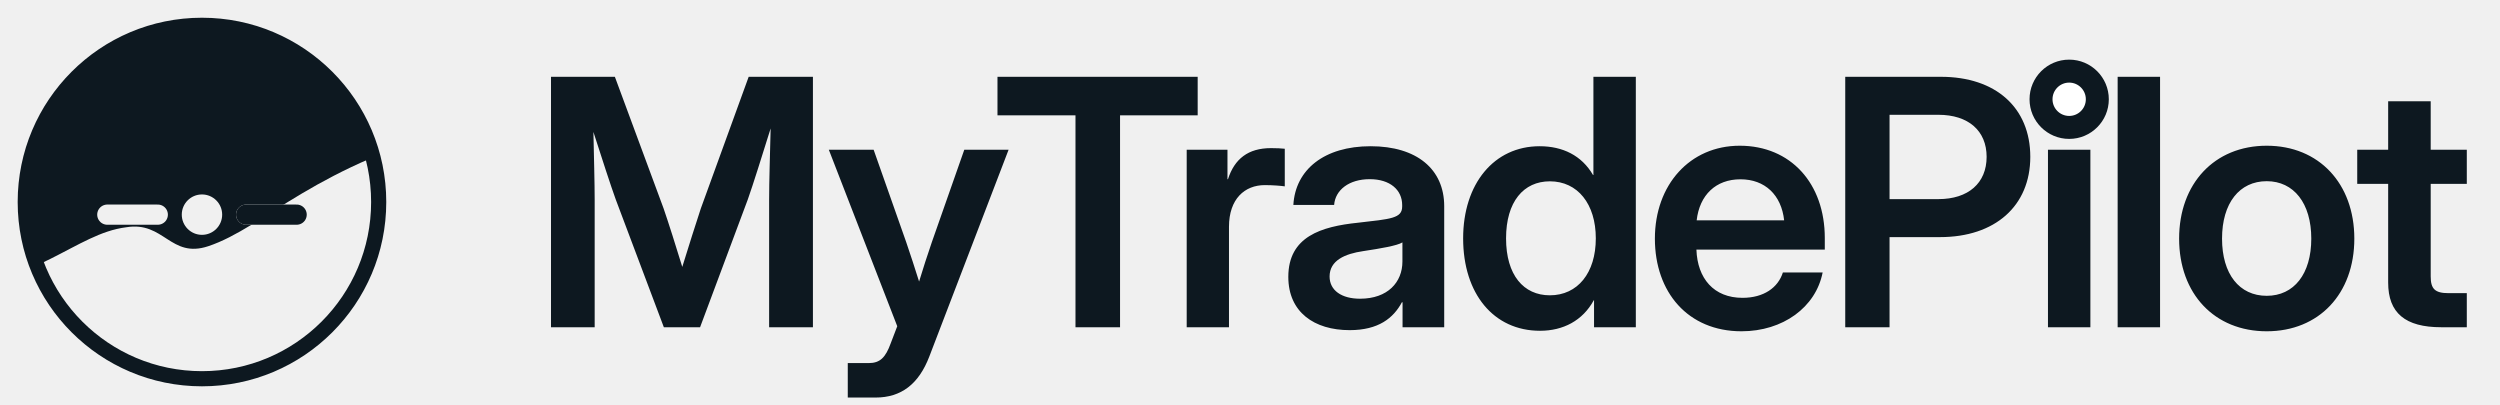
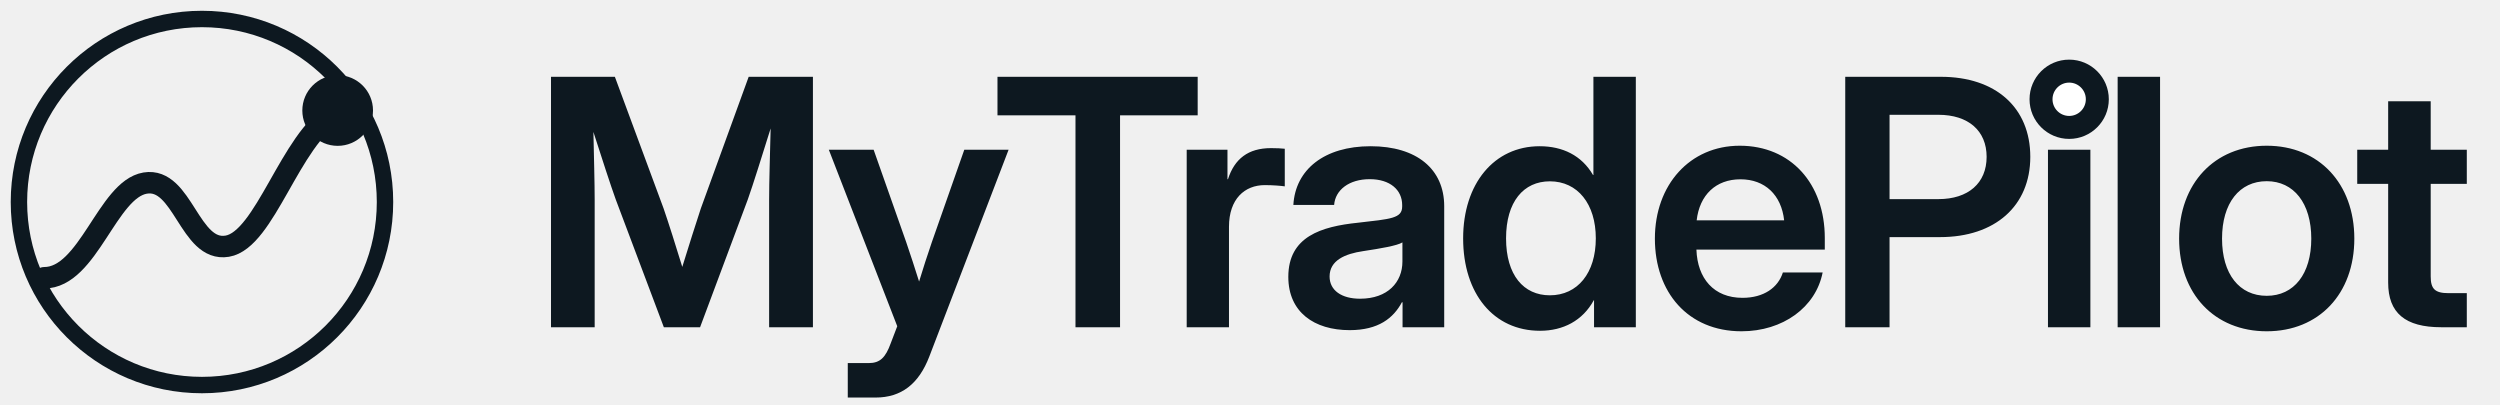
<svg xmlns="http://www.w3.org/2000/svg" viewBox="0 0 198.05 32.00" width="198" height="32" role="img" aria-label="MyTradePilot">
  <g transform="scale(0.5)">
-     <defs>
-       <clipPath id="mtp-clip">
-         <circle cx="32" cy="32" r="27" />
-       </clipPath>
-       <mask id="mtp-ac">
-         <rect width="64" height="64" fill="#fff" />
-         <path d="M17 34 H25 M39 34 H47" stroke="#000" stroke-width="3.2" stroke-linecap="round" />
-         <circle cx="32" cy="34" r="3.2" fill="#000" />
-       </mask>
-     </defs>
-     <circle cx="32" cy="32" r="28" fill="none" stroke="#0d1820" stroke-width="2.4" />
-     <g mask="url(#mtp-ac)">
-       <path d="M-10 46 C6 45 12 37 20 36 C26 35 27 41 33 39 C42 36 50 26 74 20 L74 -10 L-10 -10 Z" fill="#0d1820" clip-path="url(#mtp-clip)" />
-     </g>
-     <g clip-path="url(#mtp-clip)">
-       <path d="M39 34 H47" stroke="#0d1820" stroke-width="3.2" stroke-linecap="round" />
-     </g>
+     <circle cx="32" cy="32" r="29" fill="none" stroke="#0d1820" stroke-width="2.6" />
+     <path d="M7 44 C14 44 17 30 23 29 C29 28 30 40 36 39 C42 38 46 22 53 18" fill="none" stroke="#0d1820" stroke-width="3.4" stroke-linecap="round" />
+     <circle cx="53.5" cy="17.5" r="5.6" fill="#0d1820" />
  </g>
+   <defs>
+     <filter id="mtp-wbloom" x="-100%" y="-100%" width="300%" height="300%">
+       <feGaussianBlur stdDeviation="0.60" />
+     </filter>
+   </defs>
  <g transform="translate(42.00 25.92)">
    <path fill="#0d1820" d="M1.65 0.00H5.11V-10.12C5.11 -11.45 5.05 -13.52 5.01 -15.47C5.70 -13.33 6.36 -11.28 6.78 -10.12L10.59 0.00H13.46L17.24 -10.12C17.67 -11.33 18.35 -13.52 19.05 -15.75C19.00 -13.71 18.93 -11.52 18.93 -10.12V0.00H22.40V-19.84H17.31L13.52 -9.41C13.16 -8.31 12.52 -6.32 12.05 -4.78C11.58 -6.32 10.95 -8.31 10.57 -9.41L6.71 -19.84H1.65ZM25.16 5.57H27.36C29.39 5.57 30.78 4.51 31.62 2.32L37.90 -14.06H34.39L31.82 -6.74C31.46 -5.70 31.13 -4.66 30.81 -3.62C30.49 -4.66 30.14 -5.70 29.79 -6.74L27.21 -14.06H23.66L29.08 -0.08L28.56 1.28C28.16 2.38 27.73 2.84 26.82 2.84H25.16ZM37.02 -16.79H43.20V0.00H46.73V-16.79H52.88V-19.84H37.02ZM52.01 0.00H55.36V-7.96C55.36 -10.16 56.60 -11.26 58.20 -11.26C58.86 -11.26 59.53 -11.20 59.78 -11.16V-14.14C59.52 -14.17 59.14 -14.19 58.69 -14.19C56.88 -14.19 55.80 -13.34 55.28 -11.73H55.24V-14.06H52.01ZM64.92 0.23C67.21 0.23 68.39 -0.73 69.06 -1.98H69.11V0.00H72.41V-9.59C72.41 -12.52 70.24 -14.34 66.58 -14.34C62.91 -14.34 60.62 -12.49 60.46 -9.69H63.69C63.78 -10.88 64.88 -11.73 66.51 -11.73C68.12 -11.73 69.08 -10.88 69.08 -9.68V-9.57C69.08 -8.62 68.19 -8.58 65.58 -8.28C62.68 -7.98 60.06 -7.19 60.06 -3.99C60.06 -1.19 62.12 0.23 64.92 0.23ZM65.74 -2.26C64.28 -2.26 63.33 -2.92 63.33 -4.02C63.33 -5.30 64.56 -5.82 65.99 -6.03C67.38 -6.24 68.68 -6.46 69.10 -6.72V-5.21C69.10 -3.57 67.94 -2.26 65.74 -2.26ZM80.00 0.28C81.83 0.28 83.38 -0.52 84.26 -2.14H84.28V0.00H87.59V-19.84H84.23V-12.06H84.20C83.30 -13.61 81.79 -14.34 79.97 -14.34C76.36 -14.34 73.91 -11.37 73.91 -7.04C73.91 -2.66 76.32 0.28 80.00 0.28ZM80.78 -2.53C78.70 -2.53 77.31 -4.13 77.31 -7.04C77.31 -9.95 78.70 -11.56 80.78 -11.56C82.98 -11.56 84.42 -9.77 84.42 -7.04C84.42 -4.30 82.98 -2.53 80.78 -2.53ZM95.96 0.32C99.24 0.32 101.85 -1.58 102.39 -4.34H99.24C98.86 -3.14 97.73 -2.33 96.04 -2.33C93.77 -2.33 92.47 -3.86 92.39 -6.15H102.56V-7.07C102.56 -11.38 99.87 -14.38 95.82 -14.38C91.88 -14.38 89.10 -11.29 89.10 -7.02C89.10 -2.76 91.73 0.32 95.96 0.32ZM92.41 -8.47C92.64 -10.48 93.93 -11.72 95.88 -11.72C97.82 -11.72 99.12 -10.48 99.34 -8.47ZM104.18 0.00H107.69V-7.14H111.69C116.04 -7.14 118.84 -9.60 118.84 -13.50C118.84 -17.39 116.11 -19.84 111.76 -19.84H104.18ZM107.69 -10.15V-16.83H111.56C113.93 -16.83 115.38 -15.57 115.38 -13.50C115.38 -11.42 113.93 -10.15 111.56 -10.15ZM120.24 0.00H123.60V-14.06H120.24ZM129.12 -19.84H125.76V0.00H129.12ZM137.57 0.32C141.71 0.32 144.51 -2.65 144.51 -7.02C144.51 -11.38 141.71 -14.38 137.57 -14.38C133.43 -14.38 130.63 -11.38 130.63 -7.02C130.63 -2.65 133.43 0.32 137.57 0.32ZM137.57 -2.49C135.40 -2.49 134.03 -4.21 134.03 -7.02C134.03 -9.84 135.41 -11.57 137.57 -11.57C139.71 -11.57 141.10 -9.83 141.10 -7.02C141.10 -4.22 139.73 -2.49 137.57 -2.49ZM153.42 -14.06H150.56V-17.90H147.19V-14.06H144.74V-11.36H147.19V-3.54C147.19 -1.13 148.54 0.00 151.40 0.00H153.42V-2.70H151.98C150.89 -2.70 150.56 -3.04 150.56 -4.03V-11.36H153.42Z" />
    <circle cx="121.92" cy="-18.06" r="3.14" fill="#0d1820" />
    <circle cx="121.92" cy="-18.06" r="1.32" fill="#ffffff" />
  </g>
</svg>
